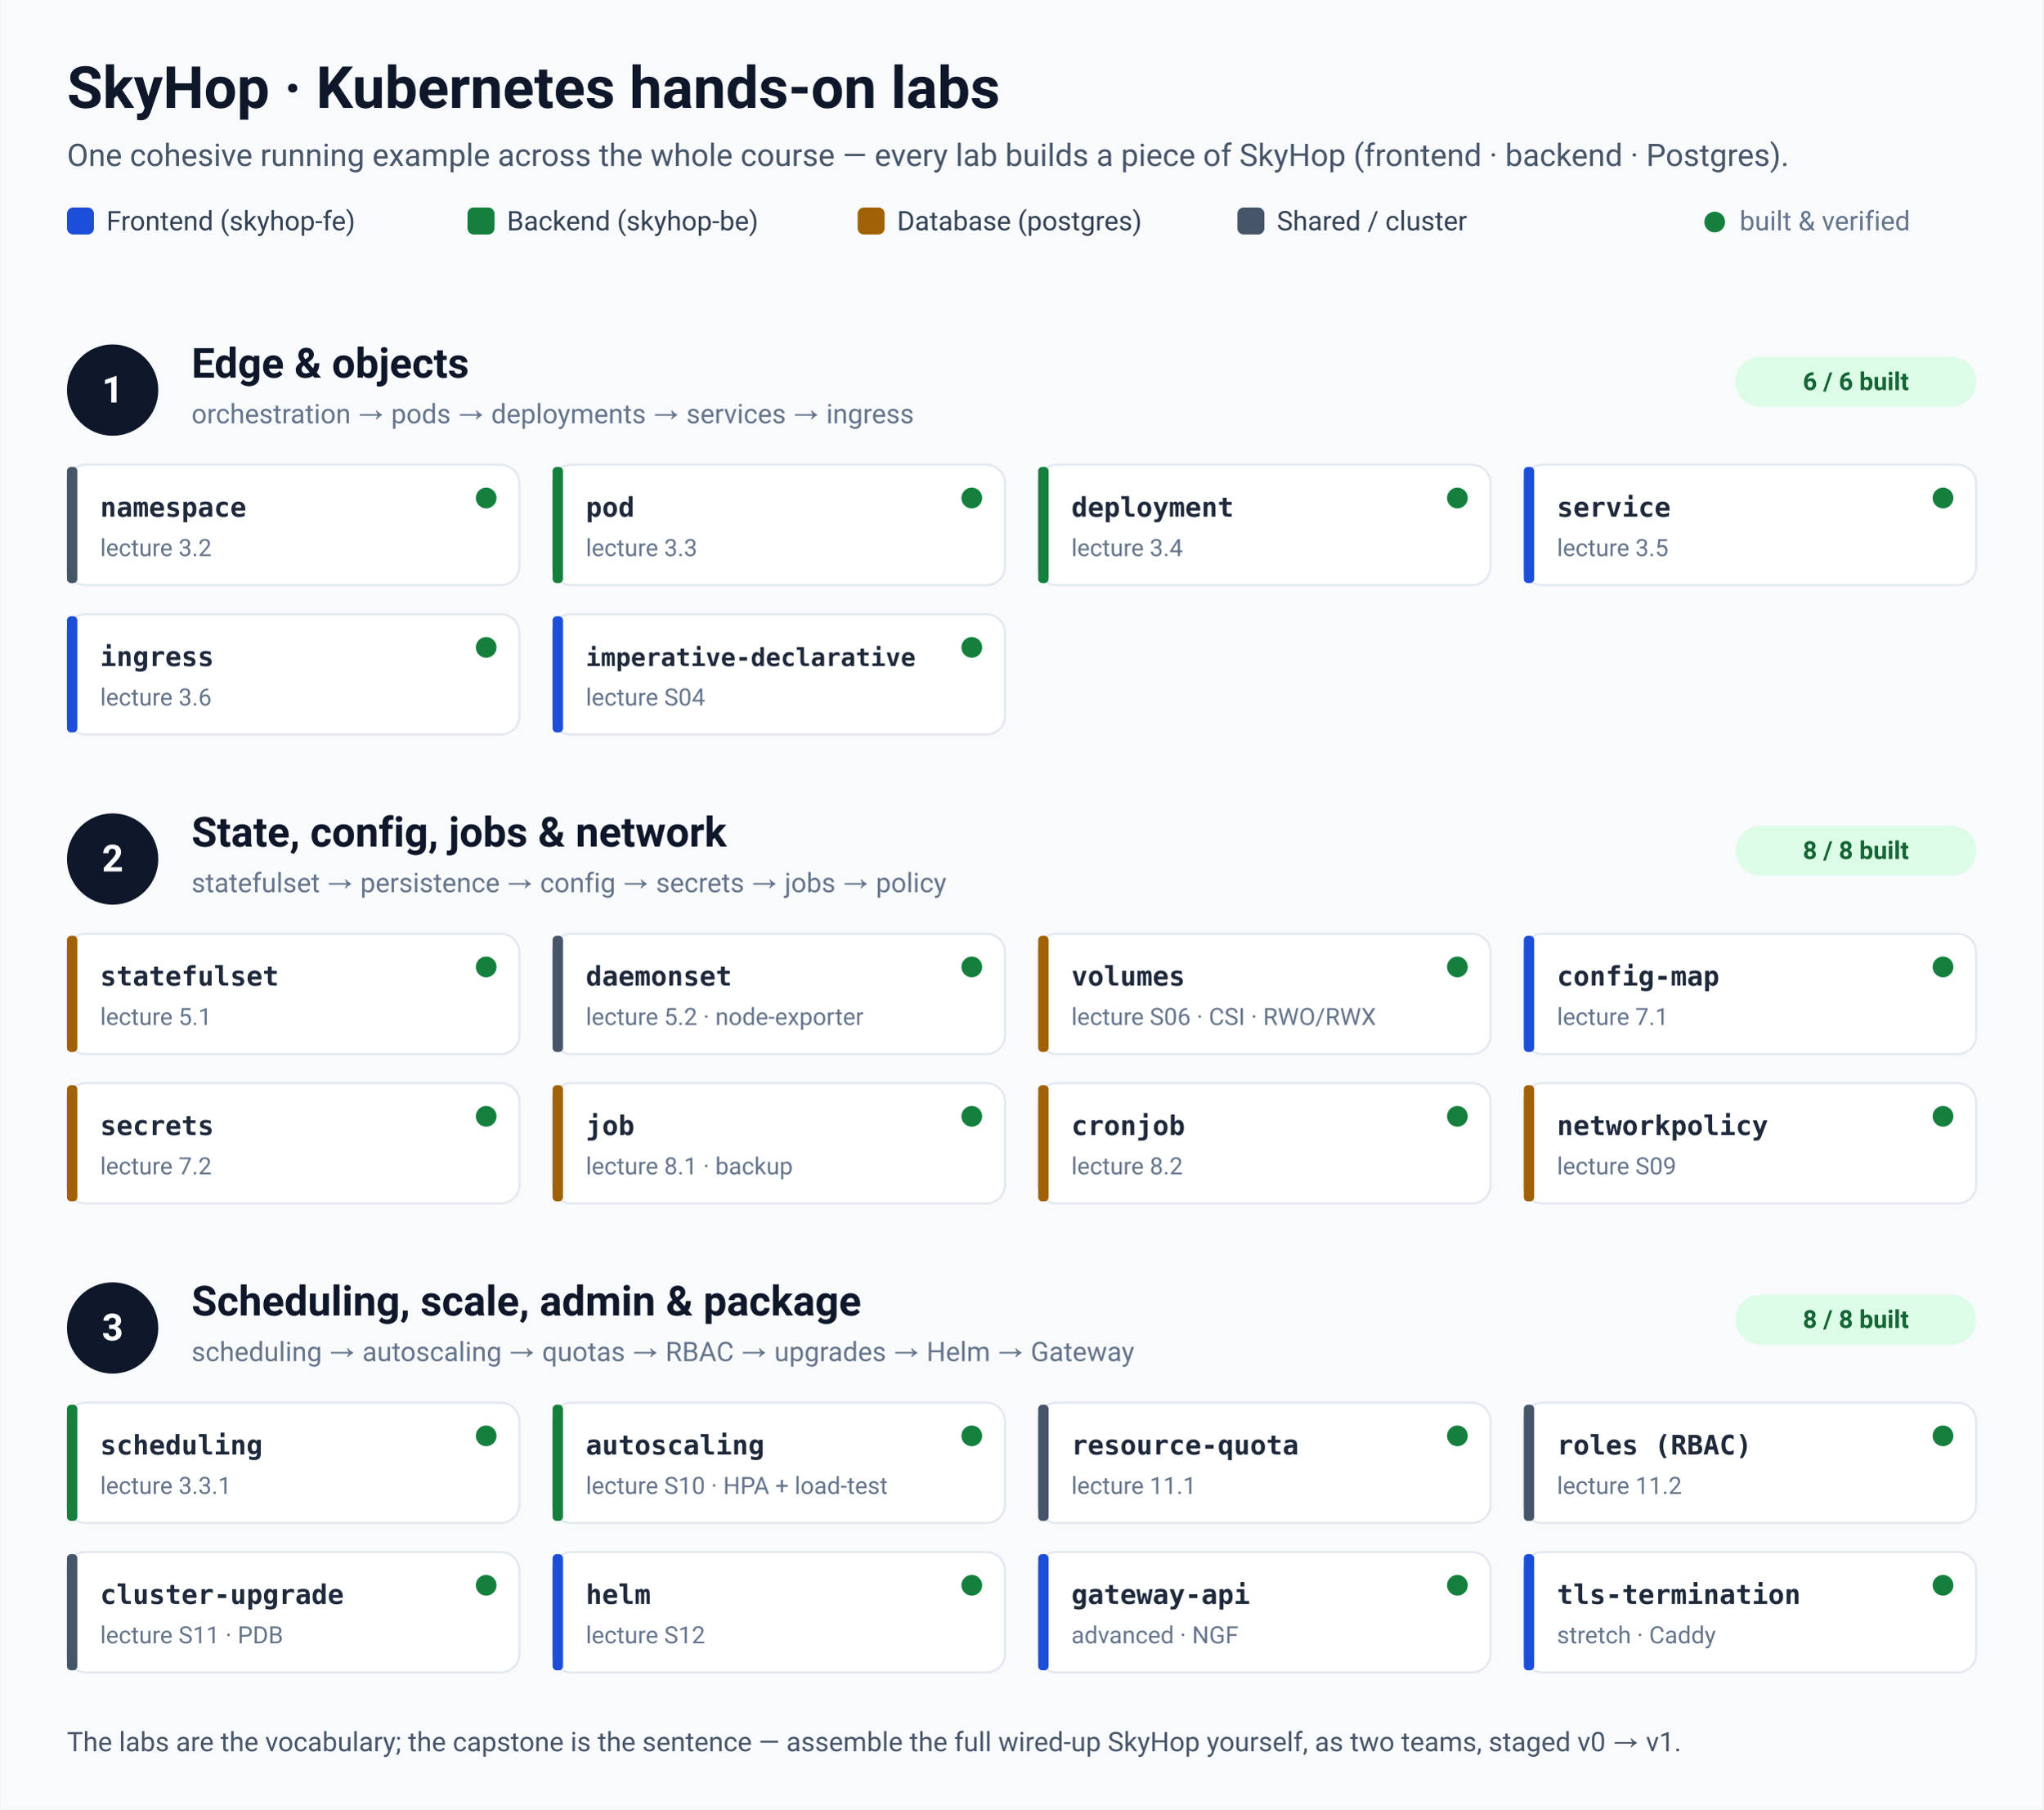
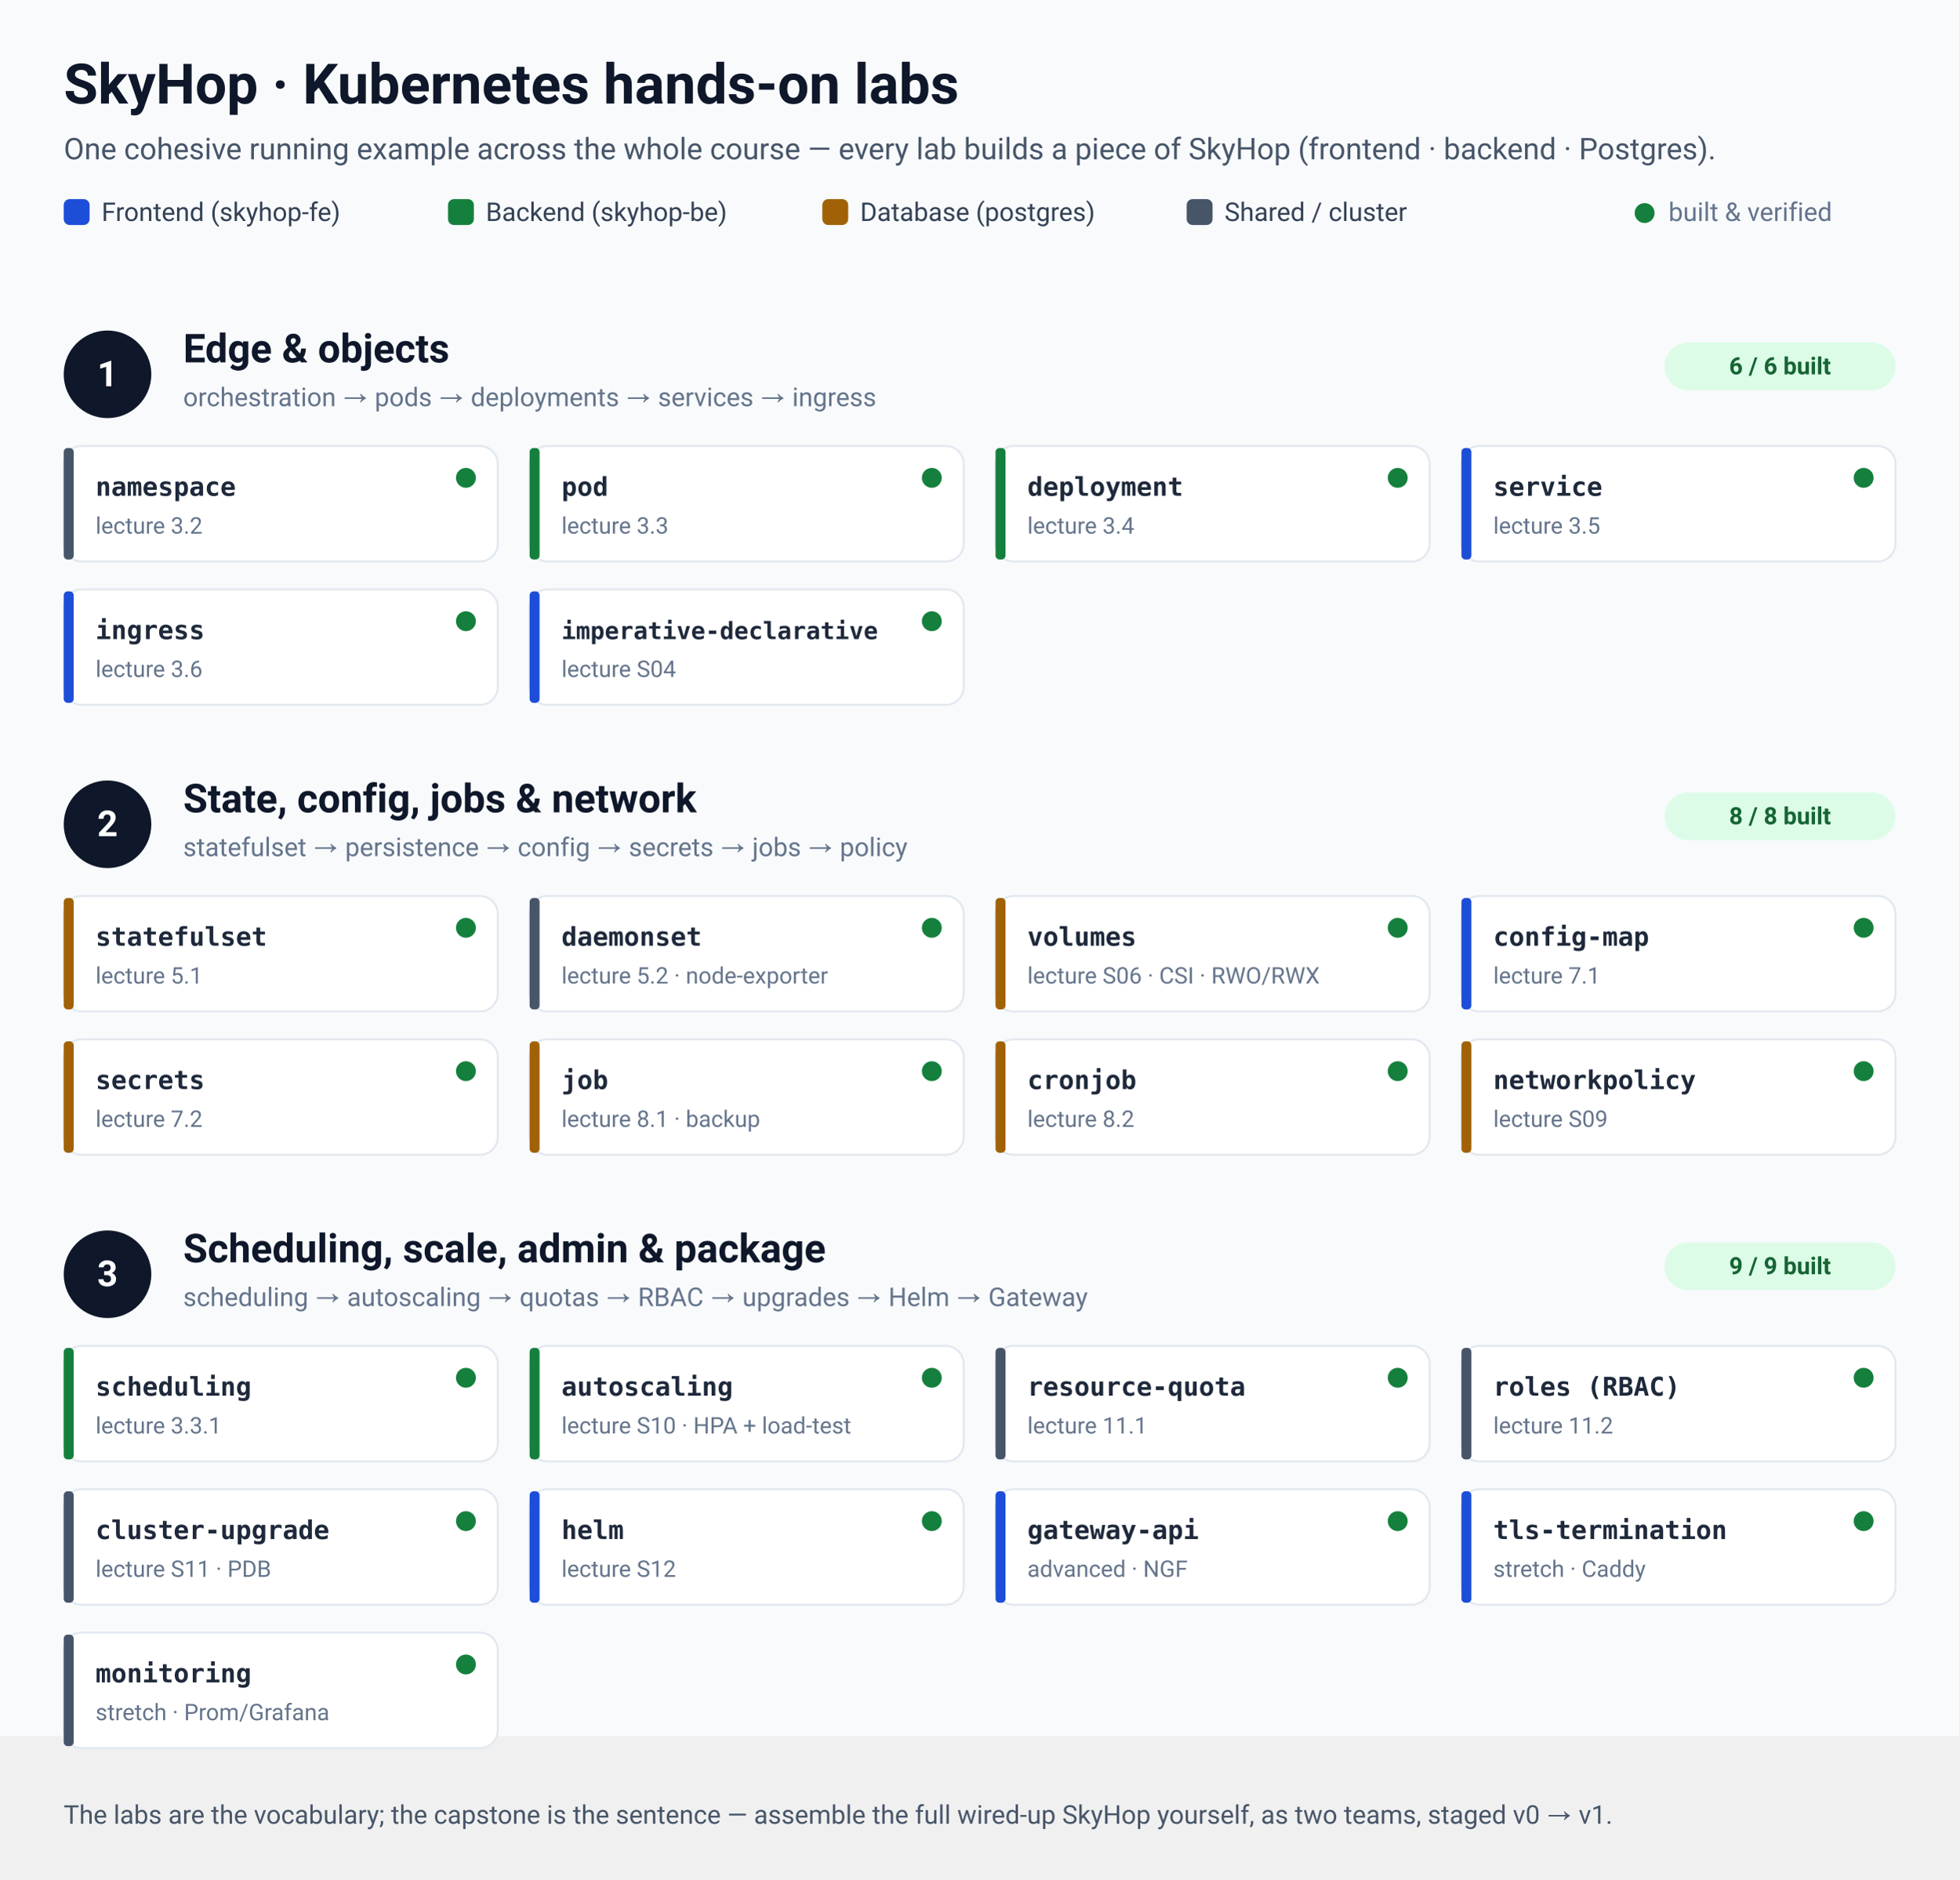
- <svg xmlns="http://www.w3.org/2000/svg" width="1181" height="1046" viewBox="0 0 984 872" font-family="system-ui, -apple-system, Segoe UI, Roboto, Helvetica, Arial, sans-serif">
+ <svg xmlns="http://www.w3.org/2000/svg" width="1181" height="1133" viewBox="0 0 984 944" font-family="system-ui, -apple-system, Segoe UI, Roboto, Helvetica, Arial, sans-serif">
  <rect x="0" y="0" width="984" height="872" fill="#f8fafc" />
  <text x="32" y="52" font-size="28" font-weight="700" fill="#0f172a">SkyHop · Kubernetes hands-on labs</text>
  <text x="32" y="80" font-size="15" fill="#475569">One cohesive running example across the whole course — every lab builds a piece of SkyHop (frontend · backend · Postgres).</text>
  <rect x="32" y="100" width="13" height="13" rx="3" fill="#1d4ed8" />
  <text x="51" y="111" font-size="13" fill="#334155">Frontend (skyhop-fe)</text>
  <rect x="225" y="100" width="13" height="13" rx="3" fill="#15803d" />
  <text x="244" y="111" font-size="13" fill="#334155">Backend (skyhop-be)</text>
  <rect x="413" y="100" width="13" height="13" rx="3" fill="#a16207" />
  <text x="432" y="111" font-size="13" fill="#334155">Database (postgres)</text>
  <rect x="596" y="100" width="13" height="13" rx="3" fill="#475569" />
  <text x="615" y="111" font-size="13" fill="#334155">Shared / cluster</text>
  <circle cx="826" cy="107" r="5" fill="#15803d" />
  <text x="838" y="111" font-size="13" fill="#64748b">built &amp; verified</text>
  <circle cx="54" cy="188" r="22" fill="#0f172a" />
  <text x="54" y="194" font-size="18" font-weight="700" fill="#ffffff" text-anchor="middle">1</text>
  <text x="92" y="182" font-size="20" font-weight="700" fill="#0f172a">Edge &amp; objects</text>
  <text x="92" y="204" font-size="13" fill="#64748b">orchestration → pods → deployments → services → ingress</text>
  <rect x="836" y="172" width="116" height="24" rx="12" fill="#dcfce7" />
  <text x="894" y="188" font-size="12" font-weight="600" fill="#166534" text-anchor="middle">6 / 6 built</text>
  <g>
    <rect x="32" y="224" width="218" height="58" rx="9" fill="#ffffff" stroke="#e2e8f0" />
    <rect x="32" y="225" width="5" height="56" rx="2" fill="#475569" />
    <circle cx="234" cy="240" r="5" fill="#15803d" />
    <text x="48" y="249" font-family="ui-monospace, Menlo, monospace" font-size="13" font-weight="700" fill="#1e293b">namespace</text>
    <text x="48" y="268" font-size="11.5" fill="#64748b">lecture 3.2</text>
    <rect x="266" y="224" width="218" height="58" rx="9" fill="#ffffff" stroke="#e2e8f0" />
    <rect x="266" y="225" width="5" height="56" rx="2" fill="#15803d" />
    <circle cx="468" cy="240" r="5" fill="#15803d" />
    <text x="282" y="249" font-family="ui-monospace, Menlo, monospace" font-size="13" font-weight="700" fill="#1e293b">pod</text>
    <text x="282" y="268" font-size="11.5" fill="#64748b">lecture 3.3</text>
    <rect x="500" y="224" width="218" height="58" rx="9" fill="#ffffff" stroke="#e2e8f0" />
    <rect x="500" y="225" width="5" height="56" rx="2" fill="#15803d" />
    <circle cx="702" cy="240" r="5" fill="#15803d" />
    <text x="516" y="249" font-family="ui-monospace, Menlo, monospace" font-size="13" font-weight="700" fill="#1e293b">deployment</text>
    <text x="516" y="268" font-size="11.5" fill="#64748b">lecture 3.4</text>
    <rect x="734" y="224" width="218" height="58" rx="9" fill="#ffffff" stroke="#e2e8f0" />
    <rect x="734" y="225" width="5" height="56" rx="2" fill="#1d4ed8" />
    <circle cx="936" cy="240" r="5" fill="#15803d" />
    <text x="750" y="249" font-family="ui-monospace, Menlo, monospace" font-size="13" font-weight="700" fill="#1e293b">service</text>
    <text x="750" y="268" font-size="11.5" fill="#64748b">lecture 3.5</text>
    <rect x="32" y="296" width="218" height="58" rx="9" fill="#ffffff" stroke="#e2e8f0" />
    <rect x="32" y="297" width="5" height="56" rx="2" fill="#1d4ed8" />
    <circle cx="234" cy="312" r="5" fill="#15803d" />
    <text x="48" y="321" font-family="ui-monospace, Menlo, monospace" font-size="13" font-weight="700" fill="#1e293b">ingress</text>
    <text x="48" y="340" font-size="11.5" fill="#64748b">lecture 3.6</text>
    <rect x="266" y="296" width="218" height="58" rx="9" fill="#ffffff" stroke="#e2e8f0" />
    <rect x="266" y="297" width="5" height="56" rx="2" fill="#1d4ed8" />
    <circle cx="468" cy="312" r="5" fill="#15803d" />
    <text x="282" y="321" font-family="ui-monospace, Menlo, monospace" font-size="12" font-weight="700" fill="#1e293b">imperative-declarative</text>
    <text x="282" y="340" font-size="11.5" fill="#64748b">lecture S04</text>
  </g>
  <circle cx="54" cy="414" r="22" fill="#0f172a" />
  <text x="54" y="420" font-size="18" font-weight="700" fill="#ffffff" text-anchor="middle">2</text>
  <text x="92" y="408" font-size="20" font-weight="700" fill="#0f172a">State, config, jobs &amp; network</text>
  <text x="92" y="430" font-size="13" fill="#64748b">statefulset → persistence → config → secrets → jobs → policy</text>
  <rect x="836" y="398" width="116" height="24" rx="12" fill="#dcfce7" />
  <text x="894" y="414" font-size="12" font-weight="600" fill="#166534" text-anchor="middle">8 / 8 built</text>
  <g>
    <rect x="32" y="450" width="218" height="58" rx="9" fill="#ffffff" stroke="#e2e8f0" />
    <rect x="32" y="451" width="5" height="56" rx="2" fill="#a16207" />
    <circle cx="234" cy="466" r="5" fill="#15803d" />
    <text x="48" y="475" font-family="ui-monospace, Menlo, monospace" font-size="13" font-weight="700" fill="#1e293b">statefulset</text>
    <text x="48" y="494" font-size="11.5" fill="#64748b">lecture 5.1</text>
    <rect x="266" y="450" width="218" height="58" rx="9" fill="#ffffff" stroke="#e2e8f0" />
    <rect x="266" y="451" width="5" height="56" rx="2" fill="#475569" />
    <circle cx="468" cy="466" r="5" fill="#15803d" />
    <text x="282" y="475" font-family="ui-monospace, Menlo, monospace" font-size="13" font-weight="700" fill="#1e293b">daemonset</text>
    <text x="282" y="494" font-size="11.5" fill="#64748b">lecture 5.2 · node-exporter</text>
    <rect x="500" y="450" width="218" height="58" rx="9" fill="#ffffff" stroke="#e2e8f0" />
    <rect x="500" y="451" width="5" height="56" rx="2" fill="#a16207" />
    <circle cx="702" cy="466" r="5" fill="#15803d" />
    <text x="516" y="475" font-family="ui-monospace, Menlo, monospace" font-size="13" font-weight="700" fill="#1e293b">volumes</text>
    <text x="516" y="494" font-size="11.5" fill="#64748b">lecture S06 · CSI · RWO/RWX</text>
    <rect x="734" y="450" width="218" height="58" rx="9" fill="#ffffff" stroke="#e2e8f0" />
    <rect x="734" y="451" width="5" height="56" rx="2" fill="#1d4ed8" />
    <circle cx="936" cy="466" r="5" fill="#15803d" />
    <text x="750" y="475" font-family="ui-monospace, Menlo, monospace" font-size="13" font-weight="700" fill="#1e293b">config-map</text>
    <text x="750" y="494" font-size="11.5" fill="#64748b">lecture 7.1</text>
    <rect x="32" y="522" width="218" height="58" rx="9" fill="#ffffff" stroke="#e2e8f0" />
    <rect x="32" y="523" width="5" height="56" rx="2" fill="#a16207" />
    <circle cx="234" cy="538" r="5" fill="#15803d" />
    <text x="48" y="547" font-family="ui-monospace, Menlo, monospace" font-size="13" font-weight="700" fill="#1e293b">secrets</text>
    <text x="48" y="566" font-size="11.5" fill="#64748b">lecture 7.2</text>
    <rect x="266" y="522" width="218" height="58" rx="9" fill="#ffffff" stroke="#e2e8f0" />
    <rect x="266" y="523" width="5" height="56" rx="2" fill="#a16207" />
    <circle cx="468" cy="538" r="5" fill="#15803d" />
    <text x="282" y="547" font-family="ui-monospace, Menlo, monospace" font-size="13" font-weight="700" fill="#1e293b">job</text>
    <text x="282" y="566" font-size="11.5" fill="#64748b">lecture 8.1 · backup</text>
    <rect x="500" y="522" width="218" height="58" rx="9" fill="#ffffff" stroke="#e2e8f0" />
    <rect x="500" y="523" width="5" height="56" rx="2" fill="#a16207" />
    <circle cx="702" cy="538" r="5" fill="#15803d" />
    <text x="516" y="547" font-family="ui-monospace, Menlo, monospace" font-size="13" font-weight="700" fill="#1e293b">cronjob</text>
    <text x="516" y="566" font-size="11.5" fill="#64748b">lecture 8.2</text>
    <rect x="734" y="522" width="218" height="58" rx="9" fill="#ffffff" stroke="#e2e8f0" />
    <rect x="734" y="523" width="5" height="56" rx="2" fill="#a16207" />
    <circle cx="936" cy="538" r="5" fill="#15803d" />
    <text x="750" y="547" font-family="ui-monospace, Menlo, monospace" font-size="13" font-weight="700" fill="#1e293b">networkpolicy</text>
    <text x="750" y="566" font-size="11.5" fill="#64748b">lecture S09</text>
  </g>
  <circle cx="54" cy="640" r="22" fill="#0f172a" />
  <text x="54" y="646" font-size="18" font-weight="700" fill="#ffffff" text-anchor="middle">3</text>
  <text x="92" y="634" font-size="20" font-weight="700" fill="#0f172a">Scheduling, scale, admin &amp; package</text>
  <text x="92" y="656" font-size="13" fill="#64748b">scheduling → autoscaling → quotas → RBAC → upgrades → Helm → Gateway</text>
  <rect x="836" y="624" width="116" height="24" rx="12" fill="#dcfce7" />
-   <text x="894" y="640" font-size="12" font-weight="600" fill="#166534" text-anchor="middle">8 / 8 built</text>
+   <text x="894" y="640" font-size="12" font-weight="600" fill="#166534" text-anchor="middle">9 / 9 built</text>
  <g>
    <rect x="32" y="676" width="218" height="58" rx="9" fill="#ffffff" stroke="#e2e8f0" />
    <rect x="32" y="677" width="5" height="56" rx="2" fill="#15803d" />
    <circle cx="234" cy="692" r="5" fill="#15803d" />
    <text x="48" y="701" font-family="ui-monospace, Menlo, monospace" font-size="13" font-weight="700" fill="#1e293b">scheduling</text>
    <text x="48" y="720" font-size="11.5" fill="#64748b">lecture 3.3.1</text>
    <rect x="266" y="676" width="218" height="58" rx="9" fill="#ffffff" stroke="#e2e8f0" />
    <rect x="266" y="677" width="5" height="56" rx="2" fill="#15803d" />
    <circle cx="468" cy="692" r="5" fill="#15803d" />
    <text x="282" y="701" font-family="ui-monospace, Menlo, monospace" font-size="13" font-weight="700" fill="#1e293b">autoscaling</text>
    <text x="282" y="720" font-size="11.5" fill="#64748b">lecture S10 · HPA + load-test</text>
    <rect x="500" y="676" width="218" height="58" rx="9" fill="#ffffff" stroke="#e2e8f0" />
    <rect x="500" y="677" width="5" height="56" rx="2" fill="#475569" />
    <circle cx="702" cy="692" r="5" fill="#15803d" />
    <text x="516" y="701" font-family="ui-monospace, Menlo, monospace" font-size="13" font-weight="700" fill="#1e293b">resource-quota</text>
    <text x="516" y="720" font-size="11.5" fill="#64748b">lecture 11.1</text>
    <rect x="734" y="676" width="218" height="58" rx="9" fill="#ffffff" stroke="#e2e8f0" />
    <rect x="734" y="677" width="5" height="56" rx="2" fill="#475569" />
    <circle cx="936" cy="692" r="5" fill="#15803d" />
    <text x="750" y="701" font-family="ui-monospace, Menlo, monospace" font-size="13" font-weight="700" fill="#1e293b">roles (RBAC)</text>
    <text x="750" y="720" font-size="11.5" fill="#64748b">lecture 11.2</text>
    <rect x="32" y="748" width="218" height="58" rx="9" fill="#ffffff" stroke="#e2e8f0" />
    <rect x="32" y="749" width="5" height="56" rx="2" fill="#475569" />
    <circle cx="234" cy="764" r="5" fill="#15803d" />
    <text x="48" y="773" font-family="ui-monospace, Menlo, monospace" font-size="13" font-weight="700" fill="#1e293b">cluster-upgrade</text>
    <text x="48" y="792" font-size="11.5" fill="#64748b">lecture S11 · PDB</text>
    <rect x="266" y="748" width="218" height="58" rx="9" fill="#ffffff" stroke="#e2e8f0" />
    <rect x="266" y="749" width="5" height="56" rx="2" fill="#1d4ed8" />
    <circle cx="468" cy="764" r="5" fill="#15803d" />
    <text x="282" y="773" font-family="ui-monospace, Menlo, monospace" font-size="13" font-weight="700" fill="#1e293b">helm</text>
    <text x="282" y="792" font-size="11.5" fill="#64748b">lecture S12</text>
    <rect x="500" y="748" width="218" height="58" rx="9" fill="#ffffff" stroke="#e2e8f0" />
    <rect x="500" y="749" width="5" height="56" rx="2" fill="#1d4ed8" />
    <circle cx="702" cy="764" r="5" fill="#15803d" />
    <text x="516" y="773" font-family="ui-monospace, Menlo, monospace" font-size="13" font-weight="700" fill="#1e293b">gateway-api</text>
    <text x="516" y="792" font-size="11.5" fill="#64748b">advanced · NGF</text>
    <rect x="734" y="748" width="218" height="58" rx="9" fill="#ffffff" stroke="#e2e8f0" />
    <rect x="734" y="749" width="5" height="56" rx="2" fill="#1d4ed8" />
    <circle cx="936" cy="764" r="5" fill="#15803d" />
    <text x="750" y="773" font-family="ui-monospace, Menlo, monospace" font-size="13" font-weight="700" fill="#1e293b">tls-termination</text>
    <text x="750" y="792" font-size="11.5" fill="#64748b">stretch · Caddy</text>
+     <rect x="32" y="820" width="218" height="58" rx="9" fill="#ffffff" stroke="#e2e8f0" />
+     <rect x="32" y="821" width="5" height="56" rx="2" fill="#475569" />
+     <circle cx="234" cy="836" r="5" fill="#15803d" />
+     <text x="48" y="845" font-family="ui-monospace, Menlo, monospace" font-size="13" font-weight="700" fill="#1e293b">monitoring</text>
+     <text x="48" y="864" font-size="11.5" fill="#64748b">stretch · Prom/Grafana</text>
  </g>
-   <text x="32" y="844" font-size="13" fill="#475569">The labs are the vocabulary; the capstone is the sentence — assemble the full wired-up SkyHop yourself, as two teams, staged v0 → v1.</text>
+   <text x="32" y="916" font-size="13" fill="#475569">The labs are the vocabulary; the capstone is the sentence — assemble the full wired-up SkyHop yourself, as two teams, staged v0 → v1.</text>
</svg>
